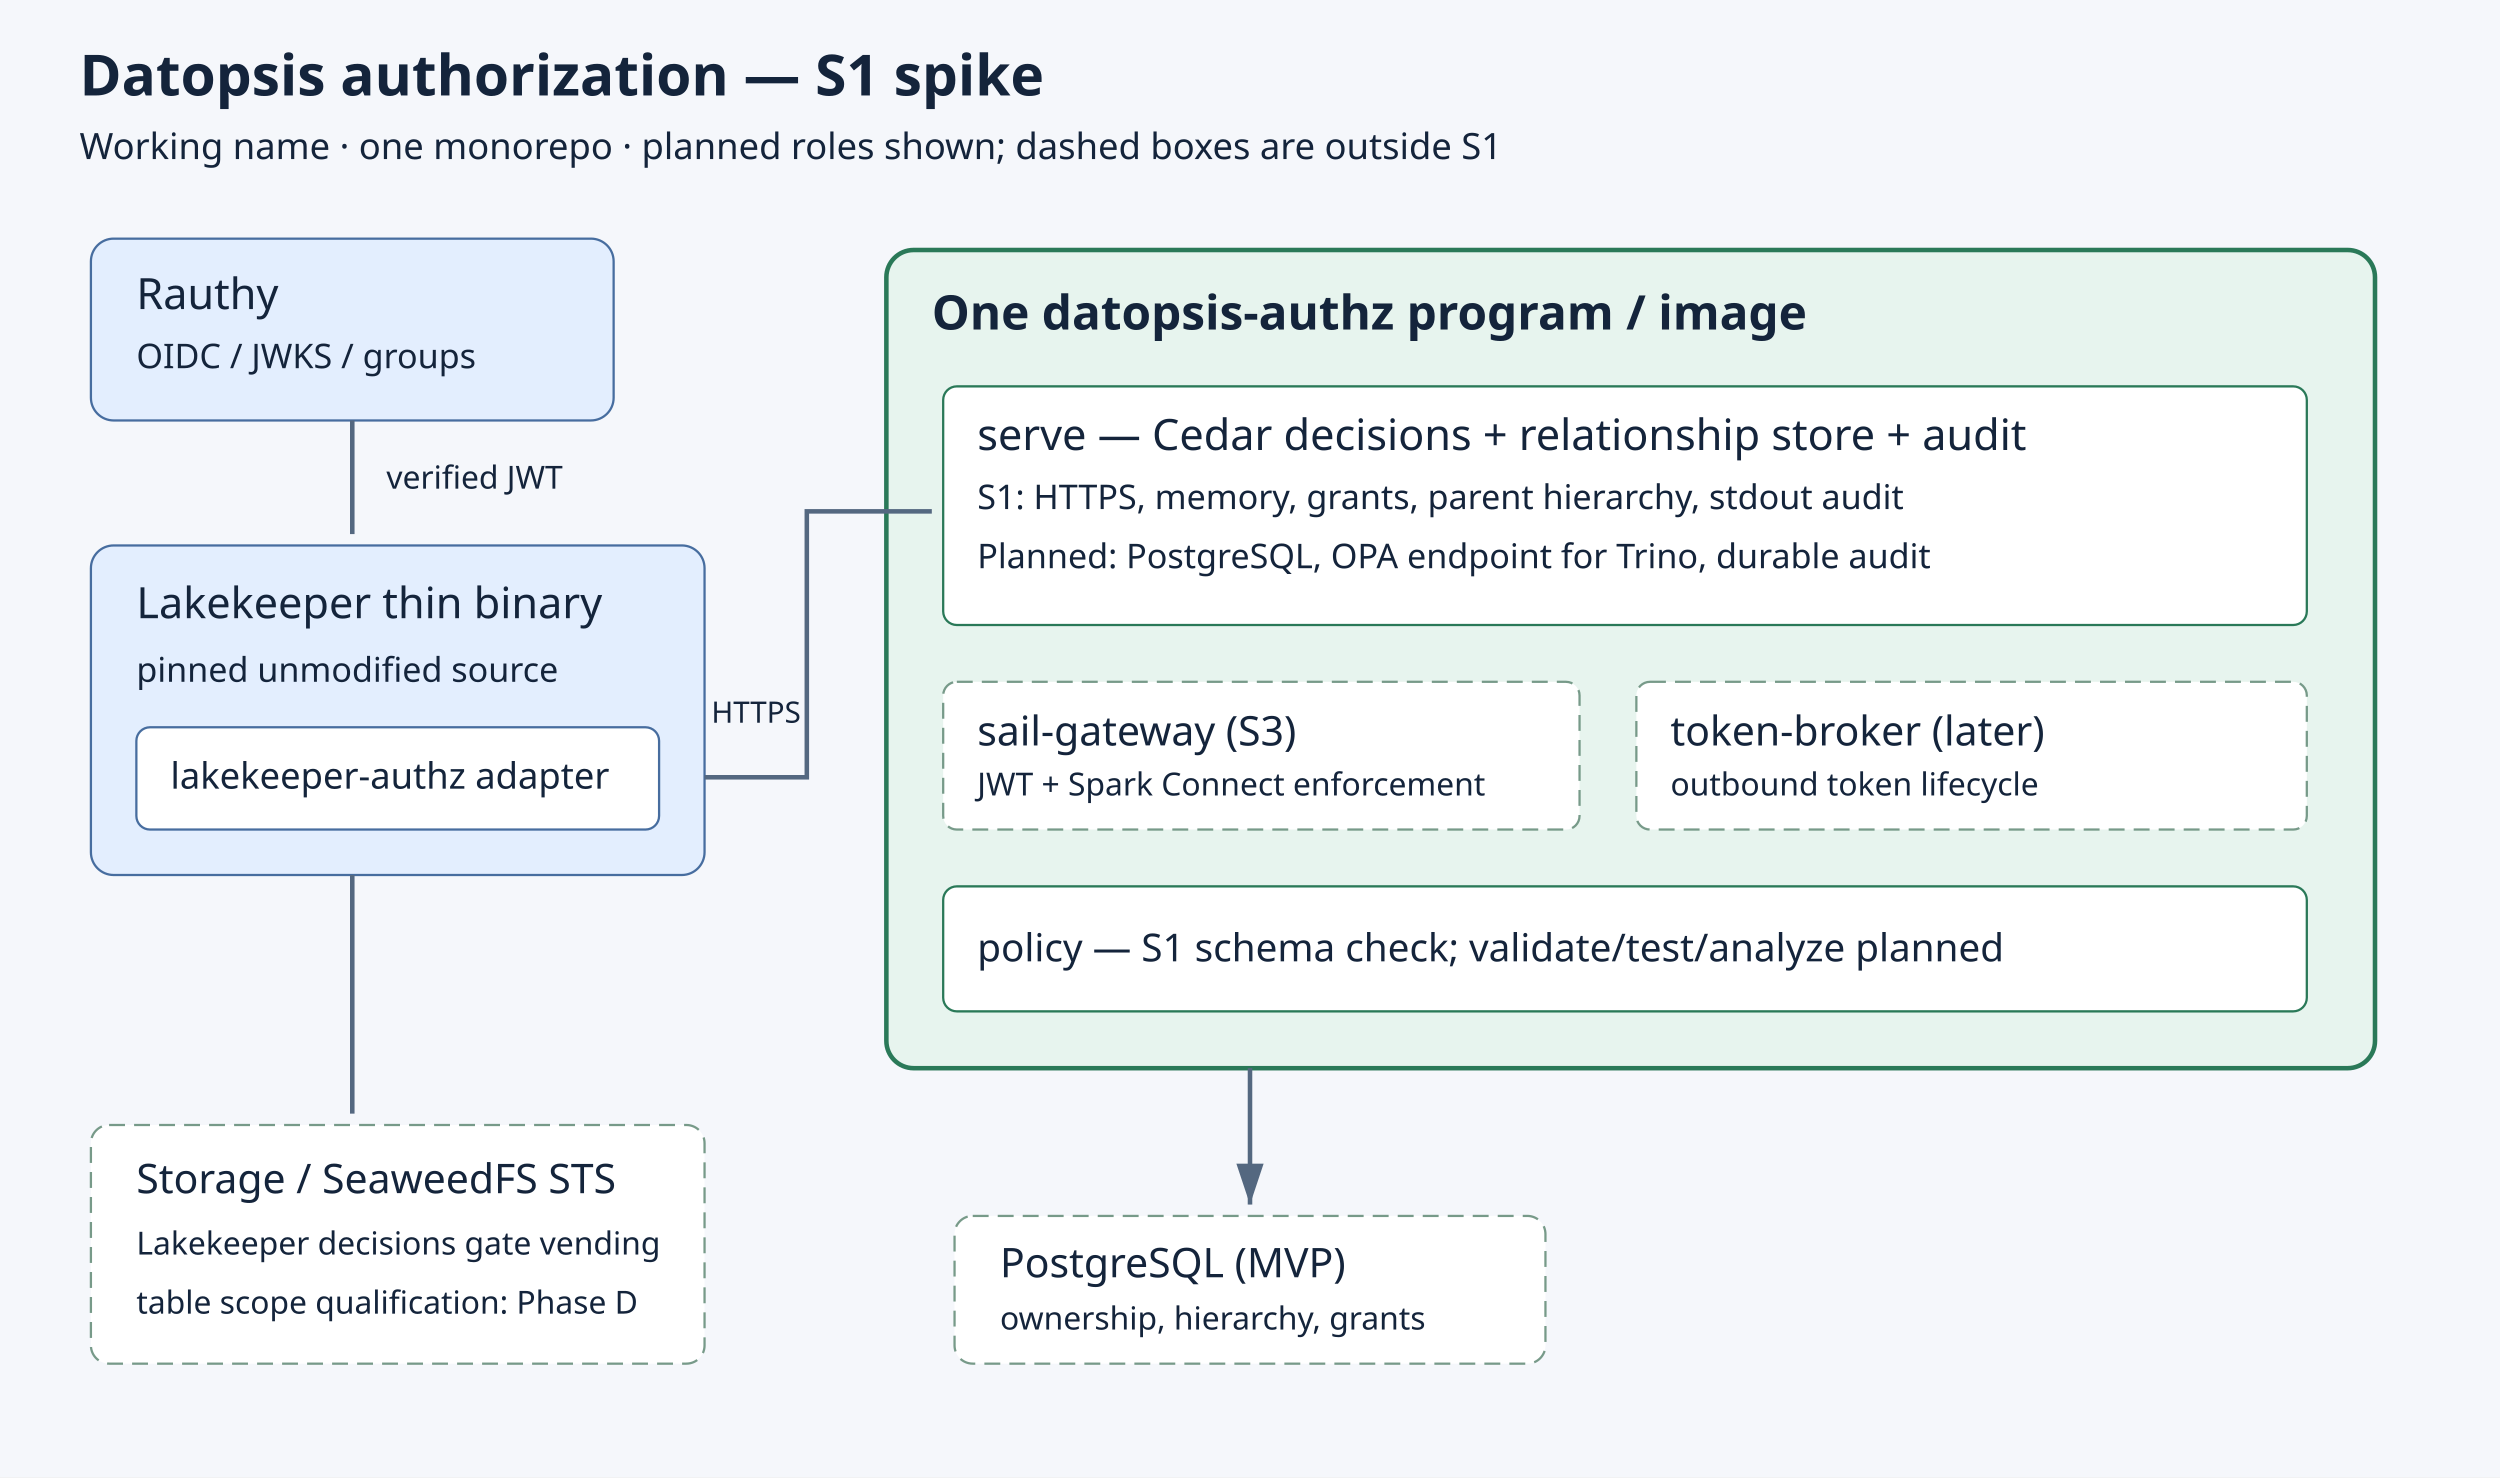
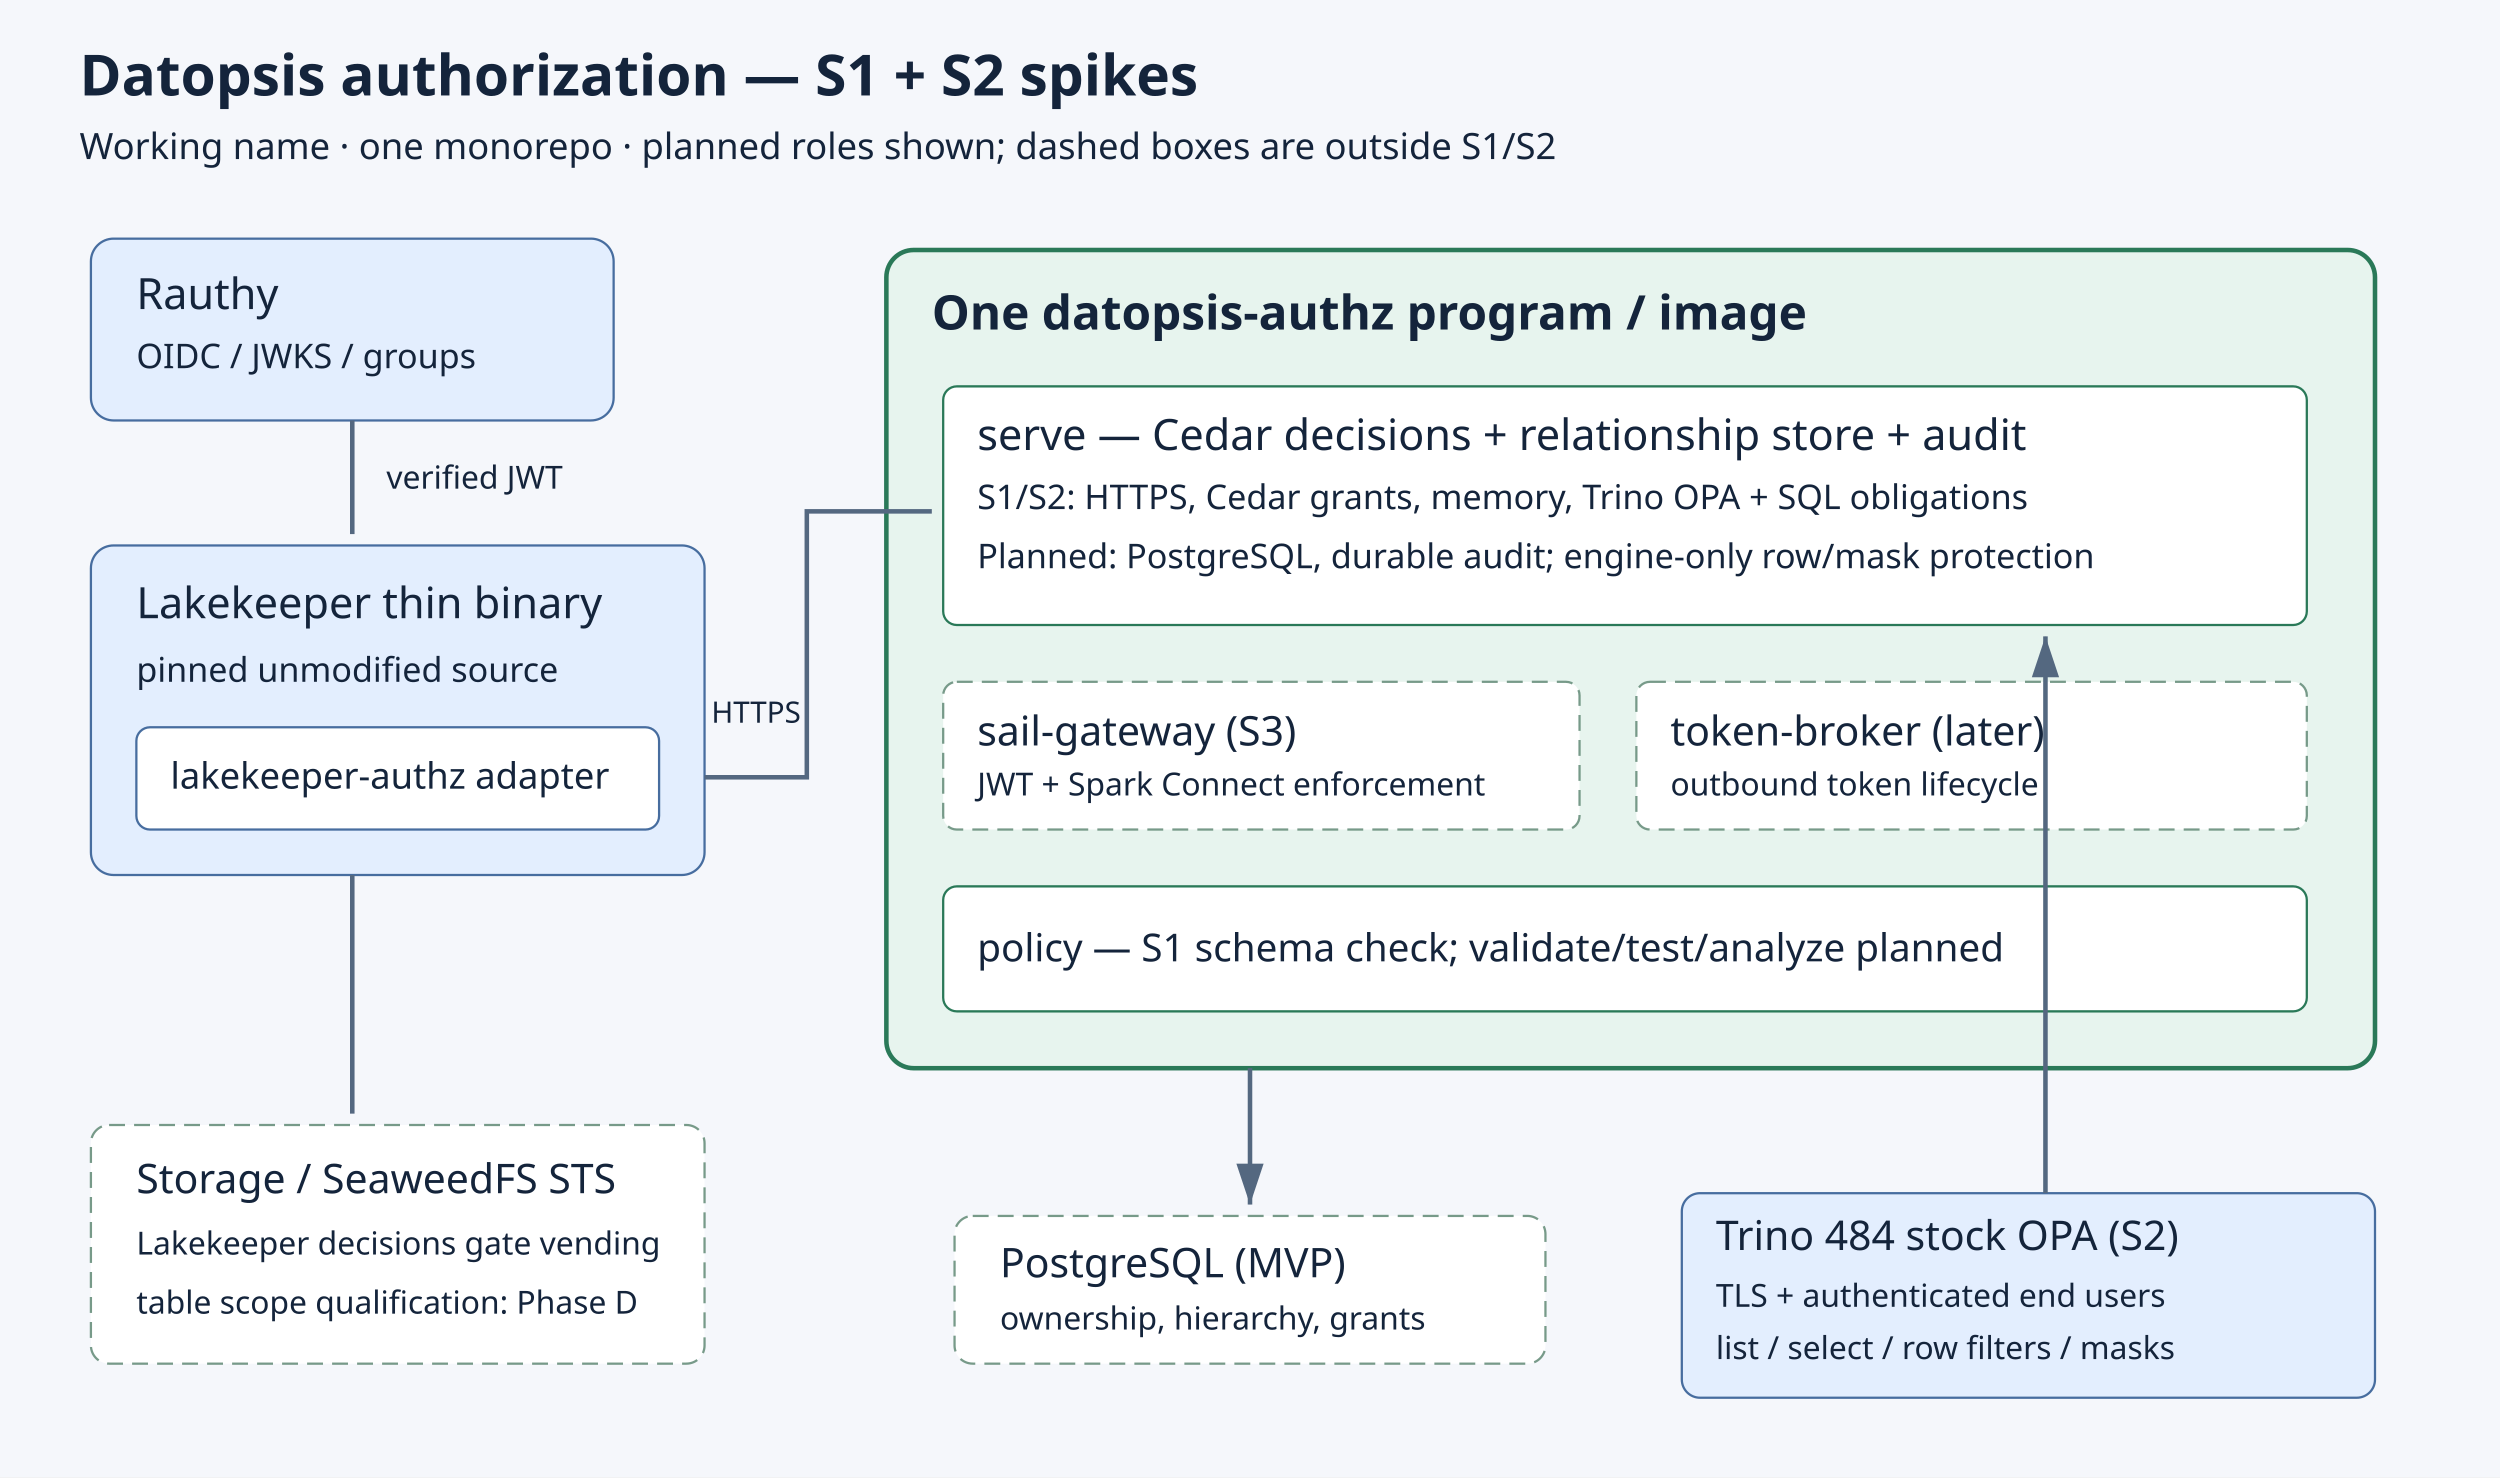
<svg xmlns="http://www.w3.org/2000/svg" width="1100" height="650" viewBox="0 0 1100 650" role="img" aria-labelledby="title desc">
  <defs>
    <marker id="arrow" markerWidth="10" markerHeight="10" refX="9" refY="3" orient="auto">
      <path d="M0,0 L0,6 L9,3z" fill="#546880" />
    </marker>
  </defs>
  <rect width="1100" height="650" fill="#f5f7fb" />
  <g font-family="sans-serif" fill="#14243b">
-     <text x="35" y="42" font-size="25" font-weight="bold">Datopsis authorization — S1 spike</text>
-     <text x="35" y="70" font-size="16">Working name · one monorepo · planned roles shown; dashed boxes are outside S1</text>
+     <text x="35" y="42" font-size="25" font-weight="bold">Datopsis authorization — S1 + S2 spikes</text>
+     <text x="35" y="70" font-size="16">Working name · one monorepo · planned roles shown; dashed boxes are outside S1/S2</text>
    <rect x="40" y="105" width="230" height="80" rx="10" fill="#e3eefe" stroke="#476d9f" />
    <text x="60" y="136" font-size="19">Rauthy</text>
    <text x="60" y="162" font-size="15">OIDC / JWKS / groups</text>
    <rect x="40" y="240" width="270" height="145" rx="10" fill="#e3eefe" stroke="#476d9f" />
    <text x="60" y="272" font-size="19">Lakekeeper thin binary</text>
    <text x="60" y="300" font-size="15">pinned unmodified source</text>
    <rect x="60" y="320" width="230" height="45" rx="6" fill="#fff" stroke="#476d9f" />
    <text x="75" y="347" font-size="16">lakekeeper-authz adapter</text>
    <rect x="390" y="110" width="655" height="360" rx="12" fill="#e7f4ee" stroke="#2a7958" stroke-width="2" />
    <text x="410" y="145" font-size="21" font-weight="bold">One datopsis-authz program / image</text>
    <rect x="415" y="170" width="600" height="105" rx="6" fill="#fff" stroke="#2a7958" />
    <text x="430" y="198" font-size="19">serve — Cedar decisions + relationship store + audit</text>
-     <text x="430" y="224" font-size="15">S1: HTTPS, memory, grants, parent hierarchy, stdout audit</text>
-     <text x="430" y="250" font-size="15">Planned: PostgreSQL, OPA endpoint for Trino, durable audit</text>
+     <text x="430" y="224" font-size="15">S1/S2: HTTPS, Cedar grants, memory, Trino OPA + SQL obligations</text>
+     <text x="430" y="250" font-size="15">Planned: PostgreSQL, durable audit; engine-only row/mask protection</text>
    <g stroke="#779a89" stroke-dasharray="7 4" fill="#fff">
      <rect x="415" y="300" width="280" height="65" rx="6" />
      <rect x="720" y="300" width="295" height="65" rx="6" />
    </g>
    <text x="430" y="328" font-size="18">sail-gateway (S3)</text>
    <text x="430" y="350" font-size="14">JWT + Spark Connect enforcement</text>
    <text x="735" y="328" font-size="18">token-broker (later)</text>
    <text x="735" y="350" font-size="14">outbound token lifecycle</text>
    <rect x="415" y="390" width="600" height="55" rx="6" fill="#fff" stroke="#2a7958" />
    <text x="430" y="423" font-size="17">policy — S1 schema check; validate/test/analyze planned</text>
+     <rect x="740" y="525" width="305" height="90" rx="8" fill="#e3eefe" stroke="#476d9f" />
+     <text x="755" y="550" font-size="18">Trino 484 stock OPA (S2)</text>
+     <text x="755" y="575" font-size="14">TLS + authenticated end users</text>
+     <text x="755" y="598" font-size="14">list / select / row filters / masks</text>
+     <path d="M900 525V280" fill="none" stroke="#546880" stroke-width="2" marker-end="url(#arrow)" />
    <rect x="420" y="535" width="260" height="65" rx="8" fill="#fff" stroke="#779a89" stroke-dasharray="7 4" />
    <text x="440" y="562" font-size="18">PostgreSQL (MVP)</text>
    <text x="440" y="585" font-size="14">ownership, hierarchy, grants</text>
    <rect x="40" y="495" width="270" height="105" rx="8" fill="#fff" stroke="#779a89" stroke-dasharray="7 4" />
    <text x="60" y="525" font-size="18">Storage / SeaweedFS STS</text>
    <text x="60" y="552" font-size="14">Lakekeeper decisions gate vending</text>
    <text x="60" y="578" font-size="14">table scope qualification: Phase D</text>
    <path d="M155 185V235 M310 342H355V225H410 M155 385V490 M550 470V530" fill="none" stroke="#546880" stroke-width="2" marker-end="url(#arrow)" />
    <text x="170" y="215" font-size="14">verified JWT</text>
    <text x="313" y="318" font-size="13">HTTPS</text>
  </g>
</svg>
